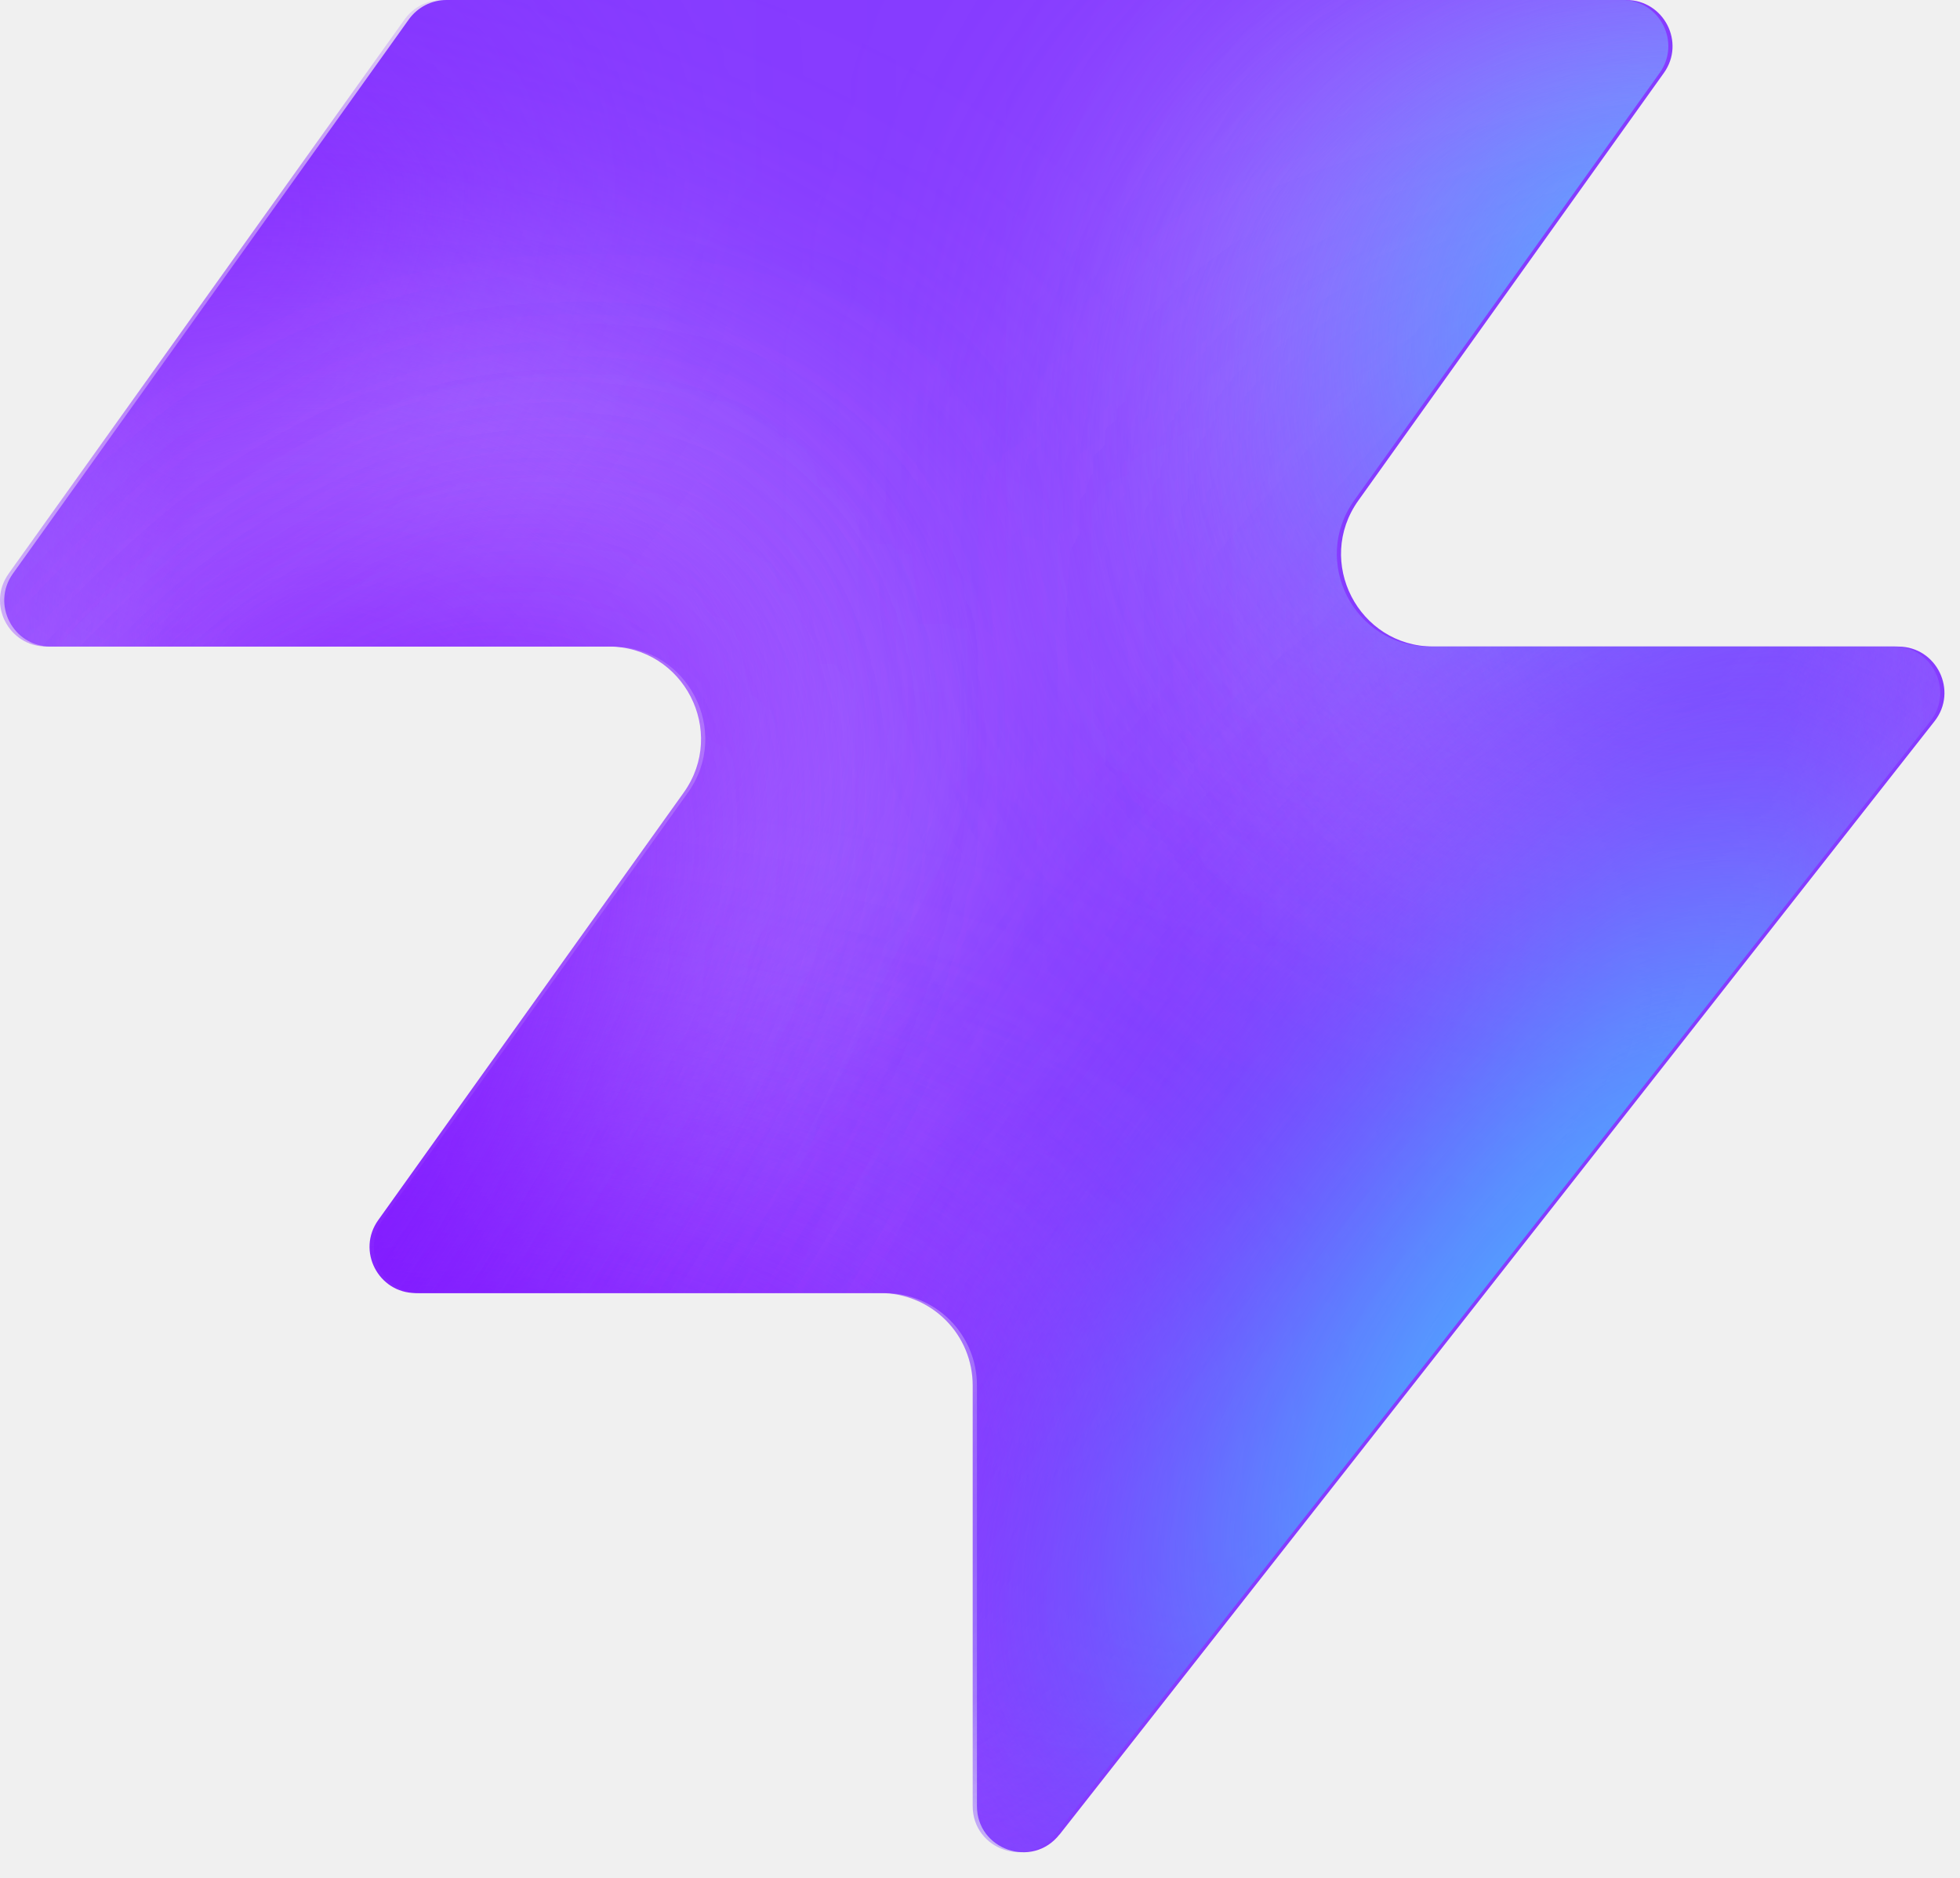
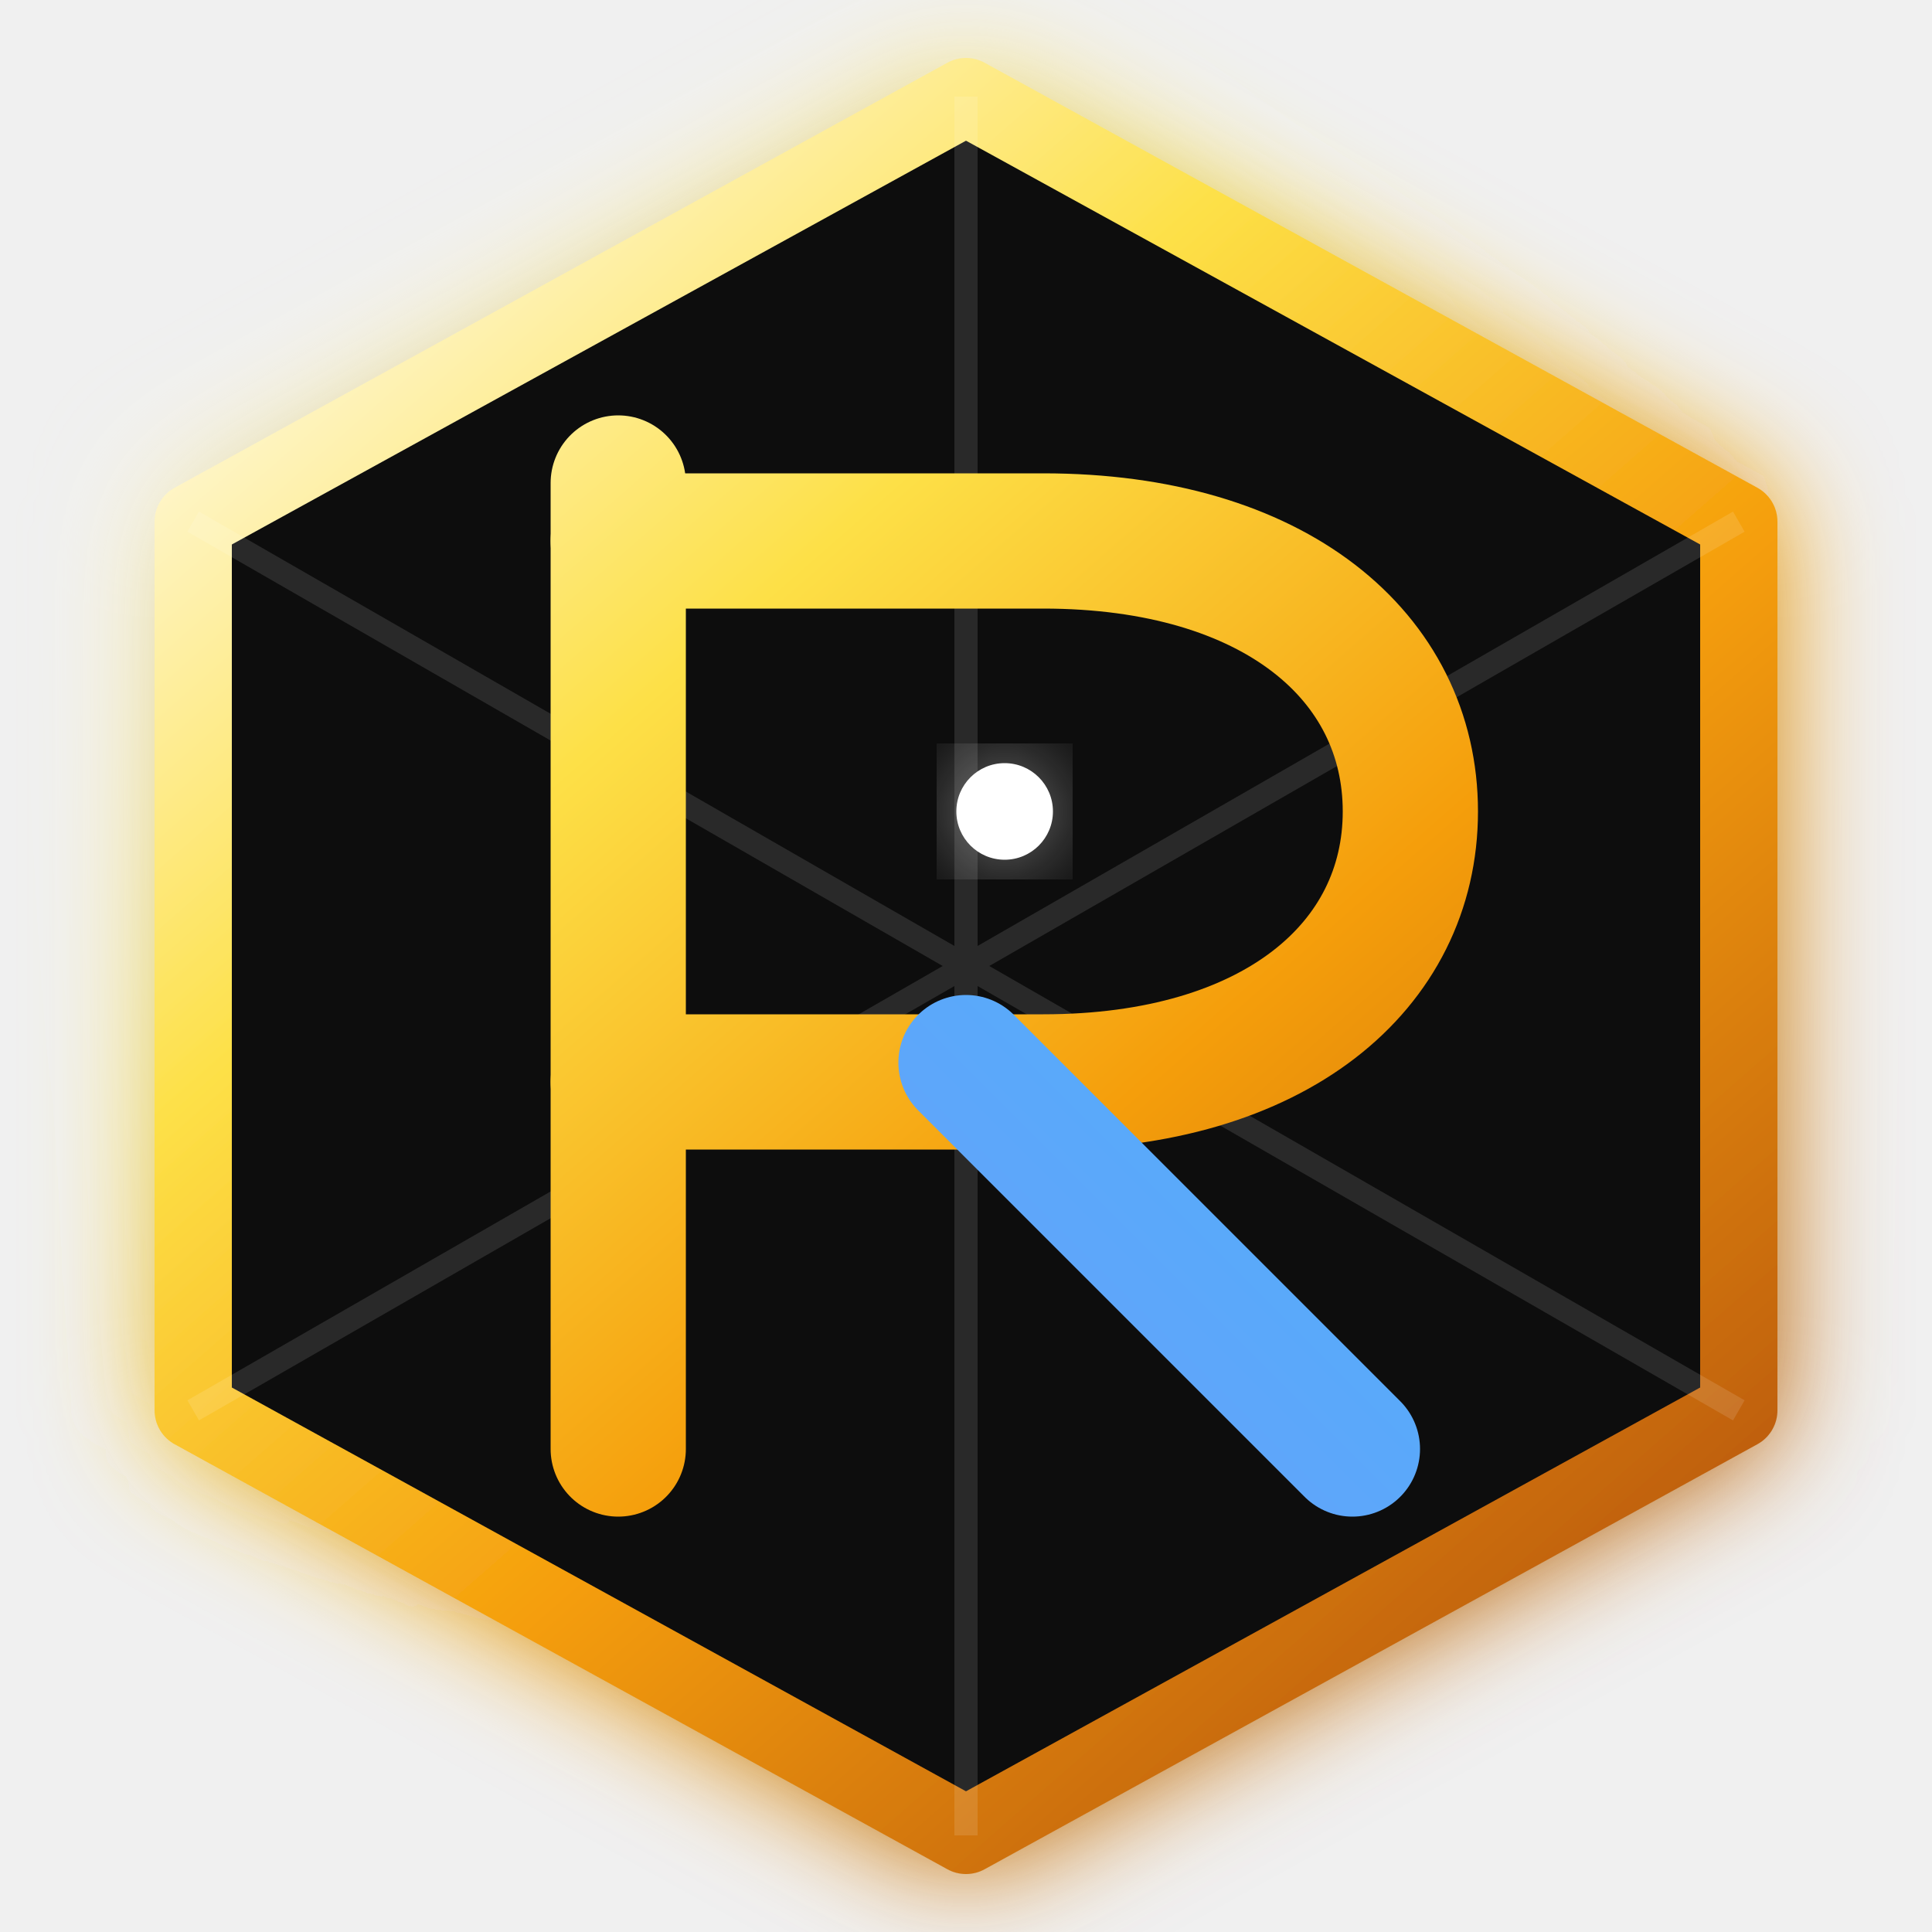
- <svg xmlns="http://www.w3.org/2000/svg" width="48" height="46" fill="none" viewBox="0 0 48 46">
-   <path fill="#863bff" d="M25.946 44.938c-.664.845-2.021.375-2.021-.698V33.937a2.26 2.26 0 0 0-2.262-2.262H10.287c-.92 0-1.456-1.04-.92-1.788l7.48-10.471c1.07-1.497 0-3.578-1.842-3.578H1.237c-.92 0-1.456-1.04-.92-1.788L10.013.474c.214-.297.556-.474.92-.474h28.894c.92 0 1.456 1.04.92 1.788l-7.48 10.471c-1.07 1.498 0 3.579 1.842 3.579h11.377c.943 0 1.473 1.088.89 1.83L25.947 44.94z" style="fill:#863bff;fill:color(display-p3 .525 .23 1);fill-opacity:1" />
-   <mask id="a" width="48" height="46" x="0" y="0" maskUnits="userSpaceOnUse" style="mask-type:alpha">
-     <path fill="#000" d="M25.842 44.938c-.664.844-2.021.375-2.021-.698V33.937a2.26 2.26 0 0 0-2.262-2.262H10.183c-.92 0-1.456-1.04-.92-1.788l7.48-10.471c1.07-1.498 0-3.579-1.842-3.579H1.133c-.92 0-1.456-1.04-.92-1.787L9.91.473c.214-.297.556-.474.92-.474h28.894c.92 0 1.456 1.04.92 1.788l-7.48 10.471c-1.07 1.498 0 3.578 1.842 3.578h11.377c.943 0 1.473 1.088.89 1.832L25.843 44.94z" style="fill:#000;fill-opacity:1" />
-   </mask>
-   <g mask="url(#a)">
-     <g filter="url(#b)">
-       <ellipse cx="5.508" cy="14.704" fill="#ede6ff" rx="5.508" ry="14.704" style="fill:#ede6ff;fill:color(display-p3 .927 .903 1);fill-opacity:1" transform="matrix(.00324 1 1 -.00324 -4.47 31.516)" />
-     </g>
-     <g filter="url(#c)">
-       <ellipse cx="10.399" cy="29.851" fill="#ede6ff" rx="10.399" ry="29.851" style="fill:#ede6ff;fill:color(display-p3 .927 .903 1);fill-opacity:1" transform="matrix(.00324 1 1 -.00324 -39.328 7.883)" />
-     </g>
-     <g filter="url(#d)">
-       <ellipse cx="5.508" cy="30.487" fill="#7e14ff" rx="5.508" ry="30.487" style="fill:#7e14ff;fill:color(display-p3 .492 .077 1);fill-opacity:1" transform="rotate(89.814 -25.913 -14.639)scale(1 -1)" />
-     </g>
-     <g filter="url(#e)">
-       <ellipse cx="5.508" cy="30.599" fill="#7e14ff" rx="5.508" ry="30.599" style="fill:#7e14ff;fill:color(display-p3 .492 .077 1);fill-opacity:1" transform="rotate(89.814 -32.644 -3.334)scale(1 -1)" />
-     </g>
-     <g filter="url(#f)">
-       <ellipse cx="5.508" cy="30.599" fill="#7e14ff" rx="5.508" ry="30.599" style="fill:#7e14ff;fill:color(display-p3 .492 .077 1);fill-opacity:1" transform="matrix(.00324 1 1 -.00324 -34.34 30.47)" />
-     </g>
-     <g filter="url(#g)">
-       <ellipse cx="14.072" cy="22.078" fill="#ede6ff" rx="14.072" ry="22.078" style="fill:#ede6ff;fill:color(display-p3 .927 .903 1);fill-opacity:1" transform="rotate(93.35 24.506 48.493)scale(-1 1)" />
-     </g>
-     <g filter="url(#h)">
-       <ellipse cx="3.47" cy="21.501" fill="#7e14ff" rx="3.47" ry="21.501" style="fill:#7e14ff;fill:color(display-p3 .492 .077 1);fill-opacity:1" transform="rotate(89.009 28.708 47.59)scale(-1 1)" />
-     </g>
-     <g filter="url(#i)">
-       <ellipse cx="3.47" cy="21.501" fill="#7e14ff" rx="3.47" ry="21.501" style="fill:#7e14ff;fill:color(display-p3 .492 .077 1);fill-opacity:1" transform="rotate(89.009 28.708 47.59)scale(-1 1)" />
-     </g>
-     <g filter="url(#j)">
-       <ellipse cx=".387" cy="8.972" fill="#7e14ff" rx="4.407" ry="29.108" style="fill:#7e14ff;fill:color(display-p3 .492 .077 1);fill-opacity:1" transform="rotate(39.51 .387 8.972)" />
-     </g>
-     <g filter="url(#k)">
-       <ellipse cx="47.523" cy="-6.092" fill="#7e14ff" rx="4.407" ry="29.108" style="fill:#7e14ff;fill:color(display-p3 .492 .077 1);fill-opacity:1" transform="rotate(37.892 47.523 -6.092)" />
-     </g>
-     <g filter="url(#l)">
-       <ellipse cx="41.412" cy="6.333" fill="#47bfff" rx="5.971" ry="9.665" style="fill:#47bfff;fill:color(display-p3 .28 .748 1);fill-opacity:1" transform="rotate(37.892 41.412 6.333)" />
-     </g>
-     <g filter="url(#m)">
-       <ellipse cx="-1.879" cy="38.332" fill="#7e14ff" rx="4.407" ry="29.108" style="fill:#7e14ff;fill:color(display-p3 .492 .077 1);fill-opacity:1" transform="rotate(37.892 -1.88 38.332)" />
-     </g>
-     <g filter="url(#n)">
-       <ellipse cx="-1.879" cy="38.332" fill="#7e14ff" rx="4.407" ry="29.108" style="fill:#7e14ff;fill:color(display-p3 .492 .077 1);fill-opacity:1" transform="rotate(37.892 -1.88 38.332)" />
-     </g>
-     <g filter="url(#o)">
-       <ellipse cx="35.651" cy="29.907" fill="#7e14ff" rx="4.407" ry="29.108" style="fill:#7e14ff;fill:color(display-p3 .492 .077 1);fill-opacity:1" transform="rotate(37.892 35.651 29.907)" />
-     </g>
-     <g filter="url(#p)">
-       <ellipse cx="38.418" cy="32.4" fill="#47bfff" rx="5.971" ry="15.297" style="fill:#47bfff;fill:color(display-p3 .28 .748 1);fill-opacity:1" transform="rotate(37.892 38.418 32.4)" />
-     </g>
-   </g>
+ <svg xmlns="http://www.w3.org/2000/svg" width="100" height="100" viewBox="0 0 100 100" fill="none">
  <defs>
-     <filter id="b" width="60.045" height="41.654" x="-19.77" y="16.149" color-interpolation-filters="sRGB" filterUnits="userSpaceOnUse">
-       <feFlood flood-opacity="0" result="BackgroundImageFix" />
-       <feBlend in="SourceGraphic" in2="BackgroundImageFix" result="shape" />
-       <feGaussianBlur result="effect1_foregroundBlur_2002_17158" stdDeviation="7.659" />
-     </filter>
-     <filter id="c" width="90.34" height="51.437" x="-54.613" y="-7.533" color-interpolation-filters="sRGB" filterUnits="userSpaceOnUse">
-       <feFlood flood-opacity="0" result="BackgroundImageFix" />
-       <feBlend in="SourceGraphic" in2="BackgroundImageFix" result="shape" />
-       <feGaussianBlur result="effect1_foregroundBlur_2002_17158" stdDeviation="7.659" />
-     </filter>
-     <filter id="d" width="79.355" height="29.4" x="-49.64" y="2.03" color-interpolation-filters="sRGB" filterUnits="userSpaceOnUse">
-       <feFlood flood-opacity="0" result="BackgroundImageFix" />
-       <feBlend in="SourceGraphic" in2="BackgroundImageFix" result="shape" />
-       <feGaussianBlur result="effect1_foregroundBlur_2002_17158" stdDeviation="4.596" />
-     </filter>
-     <filter id="e" width="79.579" height="29.4" x="-45.045" y="20.029" color-interpolation-filters="sRGB" filterUnits="userSpaceOnUse">
-       <feFlood flood-opacity="0" result="BackgroundImageFix" />
-       <feBlend in="SourceGraphic" in2="BackgroundImageFix" result="shape" />
-       <feGaussianBlur result="effect1_foregroundBlur_2002_17158" stdDeviation="4.596" />
-     </filter>
-     <filter id="f" width="79.579" height="29.4" x="-43.513" y="21.178" color-interpolation-filters="sRGB" filterUnits="userSpaceOnUse">
-       <feFlood flood-opacity="0" result="BackgroundImageFix" />
-       <feBlend in="SourceGraphic" in2="BackgroundImageFix" result="shape" />
-       <feGaussianBlur result="effect1_foregroundBlur_2002_17158" stdDeviation="4.596" />
-     </filter>
-     <filter id="g" width="74.749" height="58.852" x="15.756" y="-17.901" color-interpolation-filters="sRGB" filterUnits="userSpaceOnUse">
-       <feFlood flood-opacity="0" result="BackgroundImageFix" />
-       <feBlend in="SourceGraphic" in2="BackgroundImageFix" result="shape" />
-       <feGaussianBlur result="effect1_foregroundBlur_2002_17158" stdDeviation="7.659" />
-     </filter>
-     <filter id="h" width="61.377" height="25.362" x="23.548" y="2.284" color-interpolation-filters="sRGB" filterUnits="userSpaceOnUse">
-       <feFlood flood-opacity="0" result="BackgroundImageFix" />
-       <feBlend in="SourceGraphic" in2="BackgroundImageFix" result="shape" />
-       <feGaussianBlur result="effect1_foregroundBlur_2002_17158" stdDeviation="4.596" />
-     </filter>
-     <filter id="i" width="61.377" height="25.362" x="23.548" y="2.284" color-interpolation-filters="sRGB" filterUnits="userSpaceOnUse">
-       <feFlood flood-opacity="0" result="BackgroundImageFix" />
-       <feBlend in="SourceGraphic" in2="BackgroundImageFix" result="shape" />
-       <feGaussianBlur result="effect1_foregroundBlur_2002_17158" stdDeviation="4.596" />
-     </filter>
-     <filter id="j" width="56.045" height="63.649" x="-27.636" y="-22.853" color-interpolation-filters="sRGB" filterUnits="userSpaceOnUse">
-       <feFlood flood-opacity="0" result="BackgroundImageFix" />
-       <feBlend in="SourceGraphic" in2="BackgroundImageFix" result="shape" />
-       <feGaussianBlur result="effect1_foregroundBlur_2002_17158" stdDeviation="4.596" />
-     </filter>
-     <filter id="k" width="54.814" height="64.646" x="20.116" y="-38.415" color-interpolation-filters="sRGB" filterUnits="userSpaceOnUse">
-       <feFlood flood-opacity="0" result="BackgroundImageFix" />
-       <feBlend in="SourceGraphic" in2="BackgroundImageFix" result="shape" />
-       <feGaussianBlur result="effect1_foregroundBlur_2002_17158" stdDeviation="4.596" />
-     </filter>
-     <filter id="l" width="33.541" height="35.313" x="24.641" y="-11.323" color-interpolation-filters="sRGB" filterUnits="userSpaceOnUse">
-       <feFlood flood-opacity="0" result="BackgroundImageFix" />
-       <feBlend in="SourceGraphic" in2="BackgroundImageFix" result="shape" />
-       <feGaussianBlur result="effect1_foregroundBlur_2002_17158" stdDeviation="4.596" />
-     </filter>
-     <filter id="m" width="54.814" height="64.646" x="-29.286" y="6.009" color-interpolation-filters="sRGB" filterUnits="userSpaceOnUse">
-       <feFlood flood-opacity="0" result="BackgroundImageFix" />
-       <feBlend in="SourceGraphic" in2="BackgroundImageFix" result="shape" />
-       <feGaussianBlur result="effect1_foregroundBlur_2002_17158" stdDeviation="4.596" />
-     </filter>
-     <filter id="n" width="54.814" height="64.646" x="-29.286" y="6.009" color-interpolation-filters="sRGB" filterUnits="userSpaceOnUse">
-       <feFlood flood-opacity="0" result="BackgroundImageFix" />
-       <feBlend in="SourceGraphic" in2="BackgroundImageFix" result="shape" />
-       <feGaussianBlur result="effect1_foregroundBlur_2002_17158" stdDeviation="4.596" />
-     </filter>
-     <filter id="o" width="54.814" height="64.646" x="8.244" y="-2.416" color-interpolation-filters="sRGB" filterUnits="userSpaceOnUse">
-       <feFlood flood-opacity="0" result="BackgroundImageFix" />
-       <feBlend in="SourceGraphic" in2="BackgroundImageFix" result="shape" />
-       <feGaussianBlur result="effect1_foregroundBlur_2002_17158" stdDeviation="4.596" />
-     </filter>
-     <filter id="p" width="39.409" height="43.623" x="18.713" y="10.588" color-interpolation-filters="sRGB" filterUnits="userSpaceOnUse">
-       <feFlood flood-opacity="0" result="BackgroundImageFix" />
-       <feBlend in="SourceGraphic" in2="BackgroundImageFix" result="shape" />
-       <feGaussianBlur result="effect1_foregroundBlur_2002_17158" stdDeviation="4.596" />
+     <linearGradient id="favAmber" x1="15" y1="10" x2="85" y2="90" gradientUnits="userSpaceOnUse">
+       <stop offset="0%" stop-color="#fffbeb" />
+       <stop offset="30%" stop-color="#fde047" />
+       <stop offset="60%" stop-color="#f59e0b" />
+       <stop offset="100%" stop-color="#b45309" />
+     </linearGradient>
+     <linearGradient id="favCyan" x1="85" y1="15" x2="15" y2="85" gradientUnits="userSpaceOnUse">
+       <stop offset="0%" stop-color="#38bdf8" />
+       <stop offset="60%" stop-color="#60a5fa" />
+       <stop offset="100%" stop-color="#818cf8" />
+     </linearGradient>
+     <filter id="favGlow" x="-20%" y="-20%" width="140%" height="140%">
+       <feGaussianBlur in="SourceGraphic" stdDeviation="3" result="blur" />
+       <feMerge>
+         <feMergeNode in="blur" />
+         <feMergeNode in="SourceGraphic" />
+       </feMerge>
    </filter>
  </defs>
+   <polygon points="50,5 90,27 90,73 50,95 10,73 10,27" fill="#0b0b0f" stroke="url(#favAmber)" stroke-width="4" stroke-linejoin="round" filter="url(#favGlow)" />
+   <path d="M50 5 L50 95 M10 27 L90 73 M10 73 L90 27" stroke="rgba(255,255,255,0.12)" stroke-width="1.2" />
+   <path d="M32 25 V75" stroke="url(#favAmber)" stroke-width="7" stroke-linecap="round" />
+   <path d="M32 28 H54 C66 28 73 34 73 42 C73 50 66 56 54 56 H32" stroke="url(#favAmber)" stroke-width="7" stroke-linecap="round" stroke-linejoin="round" />
+   <path d="M50 55 L70 75" stroke="url(#favCyan)" stroke-width="7" stroke-linecap="round" />
+   <circle cx="52" cy="42" r="2.5" fill="#ffffff" filter="url(#favGlow)" />
</svg>
